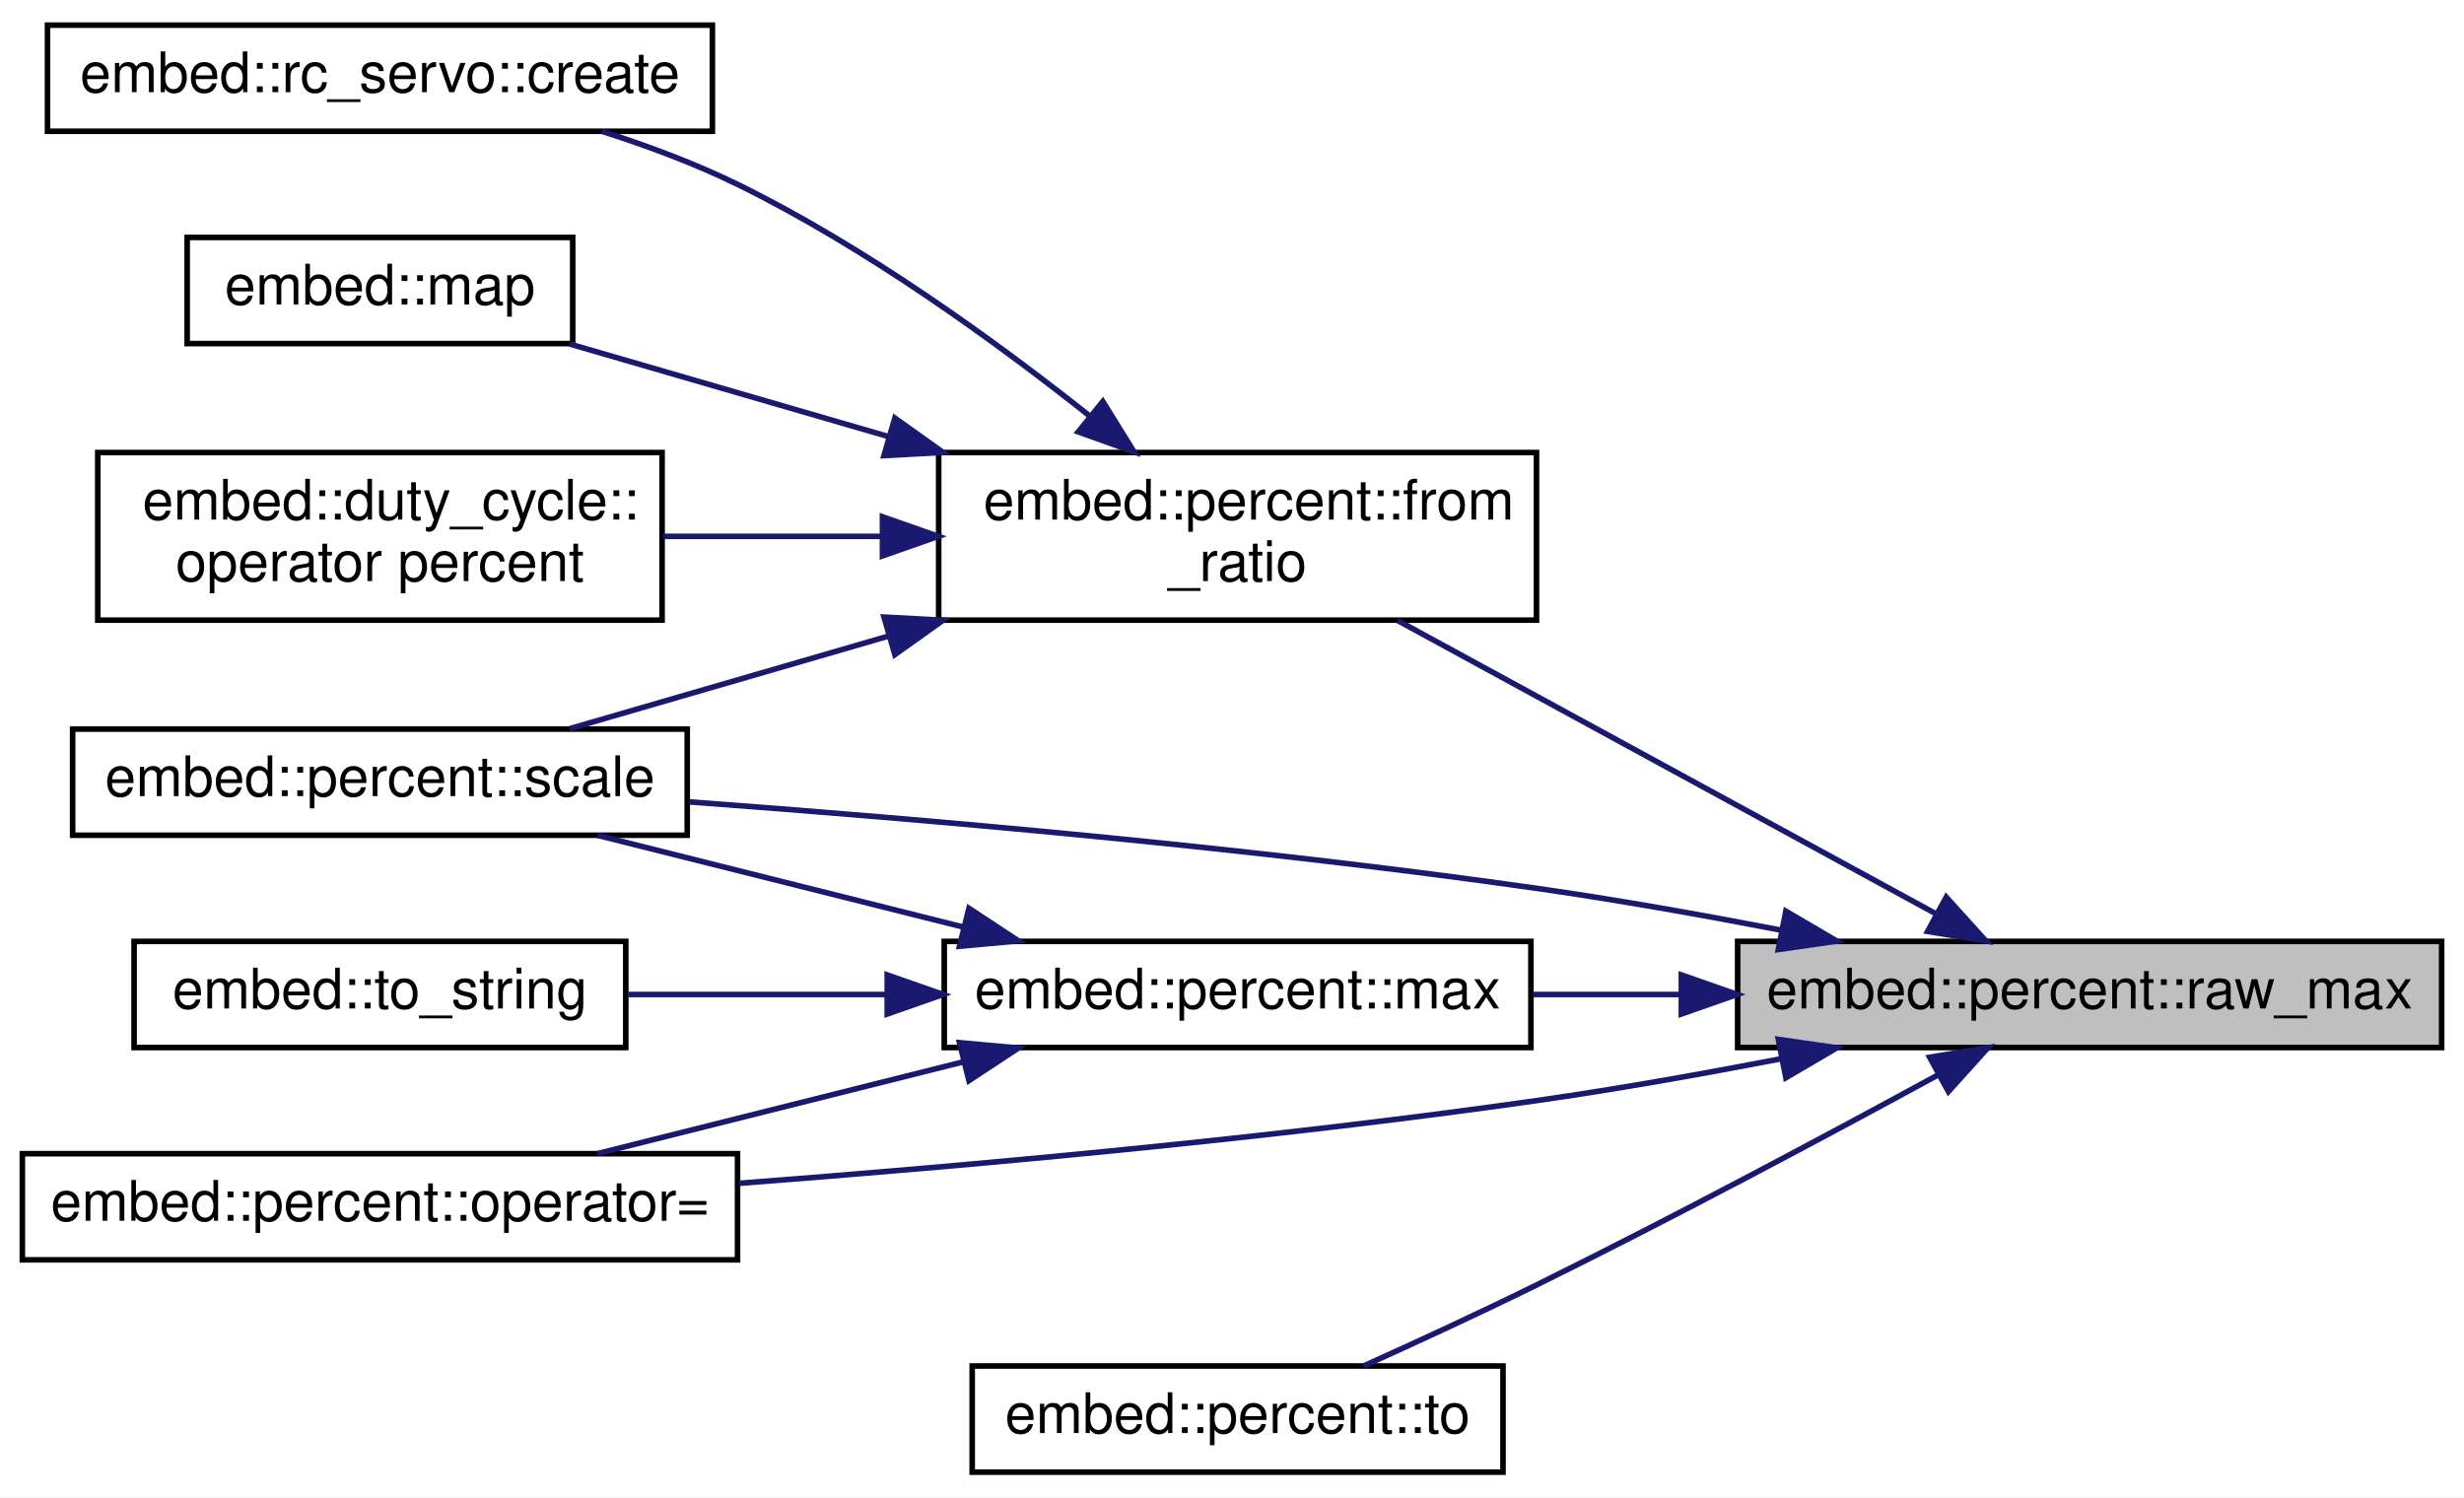
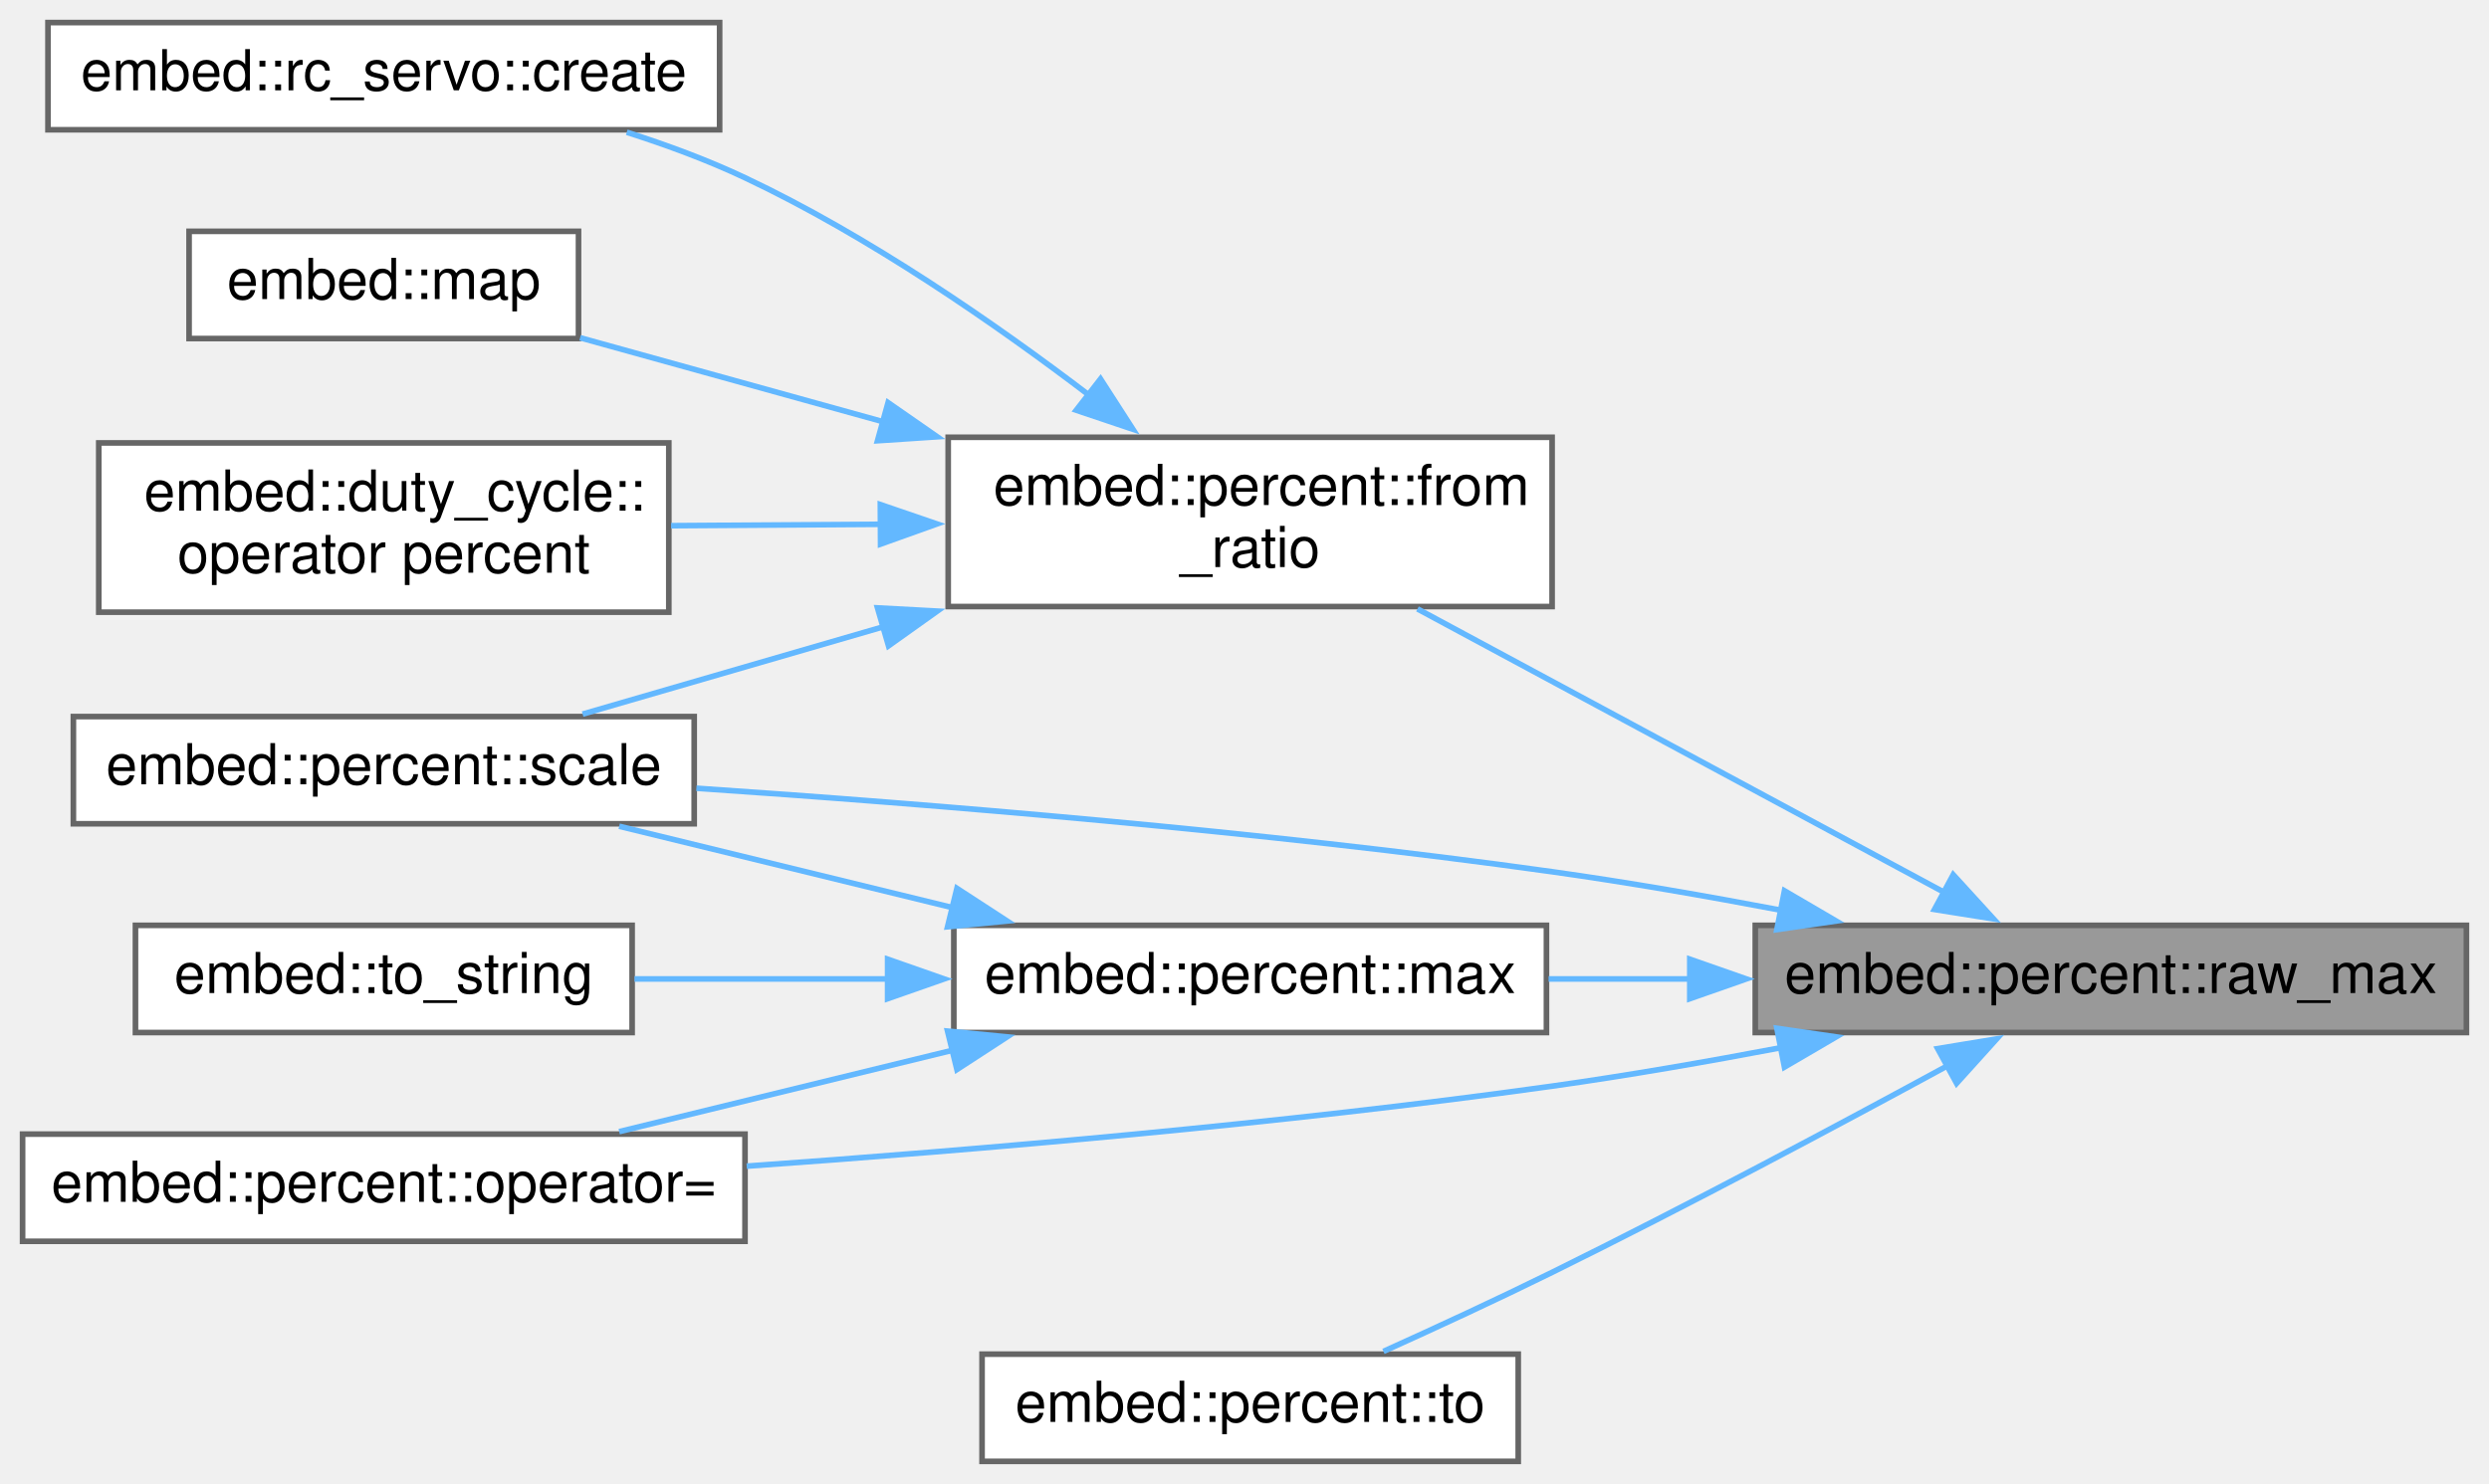
- <svg xmlns="http://www.w3.org/2000/svg" xmlns:xlink="http://www.w3.org/1999/xlink" width="441pt" height="268pt" viewBox="0.00 0.00 441.00 268.00">
-   <g id="graph0" class="graph" transform="scale(1 1) rotate(0) translate(4 264)">
-     <polygon fill="white" stroke="transparent" points="-4,4 -4,-264 437,-264 437,4 -4,4" />
+ <svg xmlns="http://www.w3.org/2000/svg" xmlns:xlink="http://www.w3.org/1999/xlink" width="441pt" height="263pt" viewBox="0.00 0.00 441.00 263.00">
+   <g id="graph0" class="graph" transform="scale(1 1) rotate(0) translate(4 259)">
    <g id="node1" class="node">
      <g id="a_node1">
        <a xlink:title="Get the 100% value in its raw representation.">
-           <polygon fill="#bfbfbf" stroke="black" points="307,-76.5 307,-95.5 433,-95.5 433,-76.5 307,-76.5" />
-           <text text-anchor="middle" x="370" y="-83.5" font-family="Helvetica,sans-Serif" font-size="10.00">embed::percent::raw_max</text>
+           <polygon fill="#999999" stroke="#666666" points="433,-95 307,-95 307,-76 433,-76 433,-95" />
+           <text text-anchor="middle" x="370" y="-83" font-family="Helvetica,sans-Serif" font-size="10.00">embed::percent::raw_max</text>
        </a>
      </g>
    </g>
    <g id="node2" class="node">
      <g id="a_node2">
        <a xlink:href="classembed_1_1percent.html#a3031fcd41ebdbc14fe77114d239c0b27" target="_top" xlink:title="Generate a percentage based on input relative to the maximum possible value.">
-           <polygon fill="white" stroke="black" points="164,-153 164,-183 271,-183 271,-153 164,-153" />
-           <text text-anchor="start" x="172" y="-171" font-family="Helvetica,sans-Serif" font-size="10.00">embed::percent::from</text>
-           <text text-anchor="middle" x="217.5" y="-160" font-family="Helvetica,sans-Serif" font-size="10.00">_ratio</text>
+           <polygon fill="white" stroke="#666666" points="271,-181.5 164,-181.5 164,-151.5 271,-151.5 271,-181.5" />
+           <text text-anchor="start" x="172" y="-169.5" font-family="Helvetica,sans-Serif" font-size="10.00">embed::percent::from</text>
+           <text text-anchor="middle" x="217.5" y="-158.5" font-family="Helvetica,sans-Serif" font-size="10.00">_ratio</text>
        </a>
      </g>
    </g>
    <g id="edge1" class="edge">
-       <path fill="none" stroke="midnightblue" d="M342.53,-100.42C315.47,-115.16 273.62,-137.97 246.14,-152.94" />
-       <polygon fill="midnightblue" stroke="midnightblue" points="344.33,-103.42 351.44,-95.57 340.99,-97.28 344.33,-103.42" />
+       <path fill="none" stroke="#63b8ff" d="M340.65,-100.76C313.9,-115.16 274,-136.63 247.15,-151.08" />
+       <polygon fill="#63b8ff" stroke="#63b8ff" points="342.07,-103.97 349.21,-96.15 338.75,-97.81 342.07,-103.97" />
    </g>
    <g id="node6" class="node">
      <g id="a_node6">
        <a xlink:href="classembed_1_1percent.html#afa379fbbb92bc5dc22f0dce8bcf7ea1b" target="_top" xlink:title="Get the percent after it is scaled to a range. The output percent is bound within the given range....">
-           <polygon fill="white" stroke="black" points="9,-114.5 9,-133.5 119,-133.5 119,-114.5 9,-114.5" />
-           <text text-anchor="middle" x="64" y="-121.5" font-family="Helvetica,sans-Serif" font-size="10.00">embed::percent::scale</text>
+           <polygon fill="white" stroke="#666666" points="119,-132 9,-132 9,-113 119,-113 119,-132" />
+           <text text-anchor="middle" x="64" y="-120" font-family="Helvetica,sans-Serif" font-size="10.00">embed::percent::scale</text>
        </a>
      </g>
    </g>
    <g id="edge11" class="edge">
-       <path fill="none" stroke="midnightblue" d="M314.67,-97.53C300.5,-100.26 285.22,-102.97 271,-105 219.8,-112.31 161.02,-117.4 119.39,-120.47" />
-       <polygon fill="midnightblue" stroke="midnightblue" points="315.63,-100.91 324.76,-95.55 314.28,-94.04 315.63,-100.91" />
+       <path fill="none" stroke="#63b8ff" d="M311.83,-97.63C298.47,-100.17 284.27,-102.64 271,-104.5 219.8,-111.68 161.02,-116.48 119.39,-119.3" />
+       <polygon fill="#63b8ff" stroke="#63b8ff" points="312.17,-101.12 321.32,-95.77 310.83,-94.25 312.17,-101.12" />
    </g>
    <g id="node7" class="node">
      <g id="a_node7">
        <a xlink:href="classembed_1_1percent.html#a0f9fc596e3daa1948d0112b98544ef4f" target="_top" xlink:title="Get +100% percentage.">
-           <polygon fill="white" stroke="black" points="165,-76.5 165,-95.5 270,-95.5 270,-76.5 165,-76.5" />
-           <text text-anchor="middle" x="217.5" y="-83.5" font-family="Helvetica,sans-Serif" font-size="10.00">embed::percent::max</text>
+           <polygon fill="white" stroke="#666666" points="270,-95 165,-95 165,-76 270,-76 270,-95" />
+           <text text-anchor="middle" x="217.5" y="-83" font-family="Helvetica,sans-Serif" font-size="10.00">embed::percent::max</text>
        </a>
      </g>
    </g>
    <g id="edge6" class="edge">
-       <path fill="none" stroke="midnightblue" d="M296.87,-86C287.93,-86 278.93,-86 270.38,-86" />
-       <polygon fill="midnightblue" stroke="midnightblue" points="296.92,-89.5 306.92,-86 296.92,-82.5 296.92,-89.5" />
+       <path fill="none" stroke="#63b8ff" d="M295.43,-85.5C286.97,-85.5 278.48,-85.5 270.38,-85.5" />
+       <polygon fill="#63b8ff" stroke="#63b8ff" points="295.4,-89 305.4,-85.5 295.4,-82 295.4,-89" />
    </g>
    <g id="node8" class="node">
      <g id="a_node8">
        <a xlink:href="classembed_1_1percent.html#af2a395e77ca5d840fc8ee29c4354dacb" target="_top" xlink:title="Assignment operator for a percent object based on a floating point value.">
-           <polygon fill="white" stroke="black" points="0,-38.5 0,-57.5 128,-57.5 128,-38.5 0,-38.5" />
-           <text text-anchor="middle" x="64" y="-45.5" font-family="Helvetica,sans-Serif" font-size="10.00">embed::percent::operator=</text>
+           <polygon fill="white" stroke="#666666" points="128,-58 0,-58 0,-39 128,-39 128,-58" />
+           <text text-anchor="middle" x="64" y="-46" font-family="Helvetica,sans-Serif" font-size="10.00">embed::percent::operator=</text>
        </a>
      </g>
    </g>
    <g id="edge10" class="edge">
-       <path fill="none" stroke="midnightblue" d="M314.67,-74.47C300.5,-71.74 285.22,-69.03 271,-67 223.36,-60.2 169.15,-55.31 128.3,-52.2" />
-       <polygon fill="midnightblue" stroke="midnightblue" points="314.28,-77.96 324.76,-76.45 315.63,-71.09 314.28,-77.96" />
+       <path fill="none" stroke="#63b8ff" d="M311.83,-73.37C298.47,-70.83 284.27,-68.36 271,-66.5 223.36,-59.82 169.15,-55.2 128.3,-52.32" />
+       <polygon fill="#63b8ff" stroke="#63b8ff" points="310.83,-76.75 321.32,-75.23 312.17,-69.88 310.83,-76.75" />
    </g>
    <g id="node10" class="node">
      <g id="a_node10">
        <a xlink:href="classembed_1_1percent.html#a642dbcdfc12e1844ab286d524f4c45d7" target="_top" xlink:title="Convert percent to a floating point representation.">
-           <polygon fill="white" stroke="black" points="170,-0.5 170,-19.5 265,-19.5 265,-0.5 170,-0.5" />
-           <text text-anchor="middle" x="217.5" y="-7.5" font-family="Helvetica,sans-Serif" font-size="10.00">embed::percent::to</text>
+           <polygon fill="white" stroke="#666666" points="265,-19 170,-19 170,0 265,0 265,-19" />
+           <text text-anchor="middle" x="217.5" y="-7" font-family="Helvetica,sans-Serif" font-size="10.00">embed::percent::to</text>
        </a>
      </g>
    </g>
    <g id="edge12" class="edge">
-       <path fill="none" stroke="midnightblue" d="M342.87,-71.6C323.25,-60.91 295.64,-46.16 271,-34 260.93,-29.03 249.63,-23.82 240.09,-19.52" />
-       <polygon fill="midnightblue" stroke="midnightblue" points="341.36,-74.76 351.81,-76.48 344.72,-68.62 341.36,-74.76" />
+       <path fill="none" stroke="#63b8ff" d="M341.08,-70.12C321.6,-59.53 294.9,-45.29 271,-33.5 261.29,-28.71 250.43,-23.69 241.12,-19.49" />
+       <polygon fill="#63b8ff" stroke="#63b8ff" points="339.32,-73.15 349.77,-74.87 342.67,-67 339.32,-73.15" />
    </g>
    <g id="node3" class="node">
      <g id="a_node3">
        <a xlink:href="classembed_1_1rc__servo.html#a026639b8cea2066eb30b175a5bb4c3d0" target="_top" xlink:title="Factory function to create a rc_servo object.">
-           <polygon fill="white" stroke="black" points="4.5,-240.5 4.5,-259.5 123.5,-259.5 123.5,-240.5 4.5,-240.5" />
-           <text text-anchor="middle" x="64" y="-247.5" font-family="Helvetica,sans-Serif" font-size="10.00">embed::rc_servo::create</text>
+           <polygon fill="white" stroke="#666666" points="123.5,-255 4.5,-255 4.5,-236 123.5,-236 123.5,-255" />
+           <text text-anchor="middle" x="64" y="-243" font-family="Helvetica,sans-Serif" font-size="10.00">embed::rc_servo::create</text>
        </a>
      </g>
    </g>
    <g id="edge2" class="edge">
-       <path fill="none" stroke="midnightblue" d="M191.17,-189.43C174.2,-202.91 150.85,-219.8 128,-231 120.41,-234.72 111.94,-237.88 103.74,-240.49" />
-       <polygon fill="midnightblue" stroke="midnightblue" points="193.38,-192.14 198.96,-183.13 188.98,-186.7 193.38,-192.14" />
+       <path fill="none" stroke="#63b8ff" d="M189.21,-188.78C172.4,-201.59 149.93,-217.15 128,-227.5 121.42,-230.61 114.19,-233.29 107.05,-235.56" />
+       <polygon fill="#63b8ff" stroke="#63b8ff" points="190.99,-191.83 196.73,-182.92 186.69,-186.3 190.99,-191.83" />
    </g>
    <g id="node4" class="node">
      <g id="a_node4">
        <a xlink:href="group__utility.html#gafa1bc584612147c23f340cfd2786199c" target="_top" xlink:title="Map an target value [x] from an input range [a,b] to an output range [c,d].">
-           <polygon fill="white" stroke="black" points="29.5,-202.5 29.5,-221.5 98.5,-221.5 98.5,-202.5 29.5,-202.5" />
-           <text text-anchor="middle" x="64" y="-209.5" font-family="Helvetica,sans-Serif" font-size="10.00">embed::map</text>
+           <polygon fill="white" stroke="#666666" points="98.5,-218 29.5,-218 29.5,-199 98.5,-199 98.5,-218" />
+           <text text-anchor="middle" x="64" y="-206" font-family="Helvetica,sans-Serif" font-size="10.00">embed::map</text>
        </a>
      </g>
    </g>
    <g id="edge3" class="edge">
-       <path fill="none" stroke="midnightblue" d="M155.03,-185.85C135.51,-191.52 114.68,-197.57 97.98,-202.42" />
-       <polygon fill="midnightblue" stroke="midnightblue" points="156.16,-189.17 164.79,-183.02 154.21,-182.45 156.16,-189.17" />
+       <path fill="none" stroke="#63b8ff" d="M152.49,-184.25C134.03,-189.36 114.61,-194.75 98.78,-199.14" />
+       <polygon fill="#63b8ff" stroke="#63b8ff" points="153.35,-187.64 162.05,-181.59 151.48,-180.89 153.35,-187.64" />
    </g>
    <g id="node5" class="node">
      <g id="a_node5">
        <a xlink:href="structembed_1_1duty__cycle.html#ae3211da17ad871387109a5d901a18183" target="_top" xlink:title="Conversion from duty cycle to percentage.">
-           <polygon fill="white" stroke="black" points="13.5,-153 13.5,-183 114.5,-183 114.5,-153 13.5,-153" />
-           <text text-anchor="start" x="21.5" y="-171" font-family="Helvetica,sans-Serif" font-size="10.00">embed::duty_cycle::</text>
-           <text text-anchor="middle" x="64" y="-160" font-family="Helvetica,sans-Serif" font-size="10.00">operator percent</text>
+           <polygon fill="white" stroke="#666666" points="114.5,-180.5 13.5,-180.5 13.5,-150.5 114.5,-150.5 114.5,-180.5" />
+           <text text-anchor="start" x="21.5" y="-168.5" font-family="Helvetica,sans-Serif" font-size="10.00">embed::duty_cycle::</text>
+           <text text-anchor="middle" x="64" y="-157.5" font-family="Helvetica,sans-Serif" font-size="10.00">operator percent</text>
        </a>
      </g>
    </g>
    <g id="edge4" class="edge">
-       <path fill="none" stroke="midnightblue" d="M153.65,-168C140.65,-168 127.12,-168 114.67,-168" />
-       <polygon fill="midnightblue" stroke="midnightblue" points="153.94,-171.5 163.94,-168 153.94,-164.5 153.94,-171.5" />
+       <path fill="none" stroke="#63b8ff" d="M152.21,-166.08C139.74,-165.99 126.84,-165.91 114.91,-165.83" />
+       <polygon fill="#63b8ff" stroke="#63b8ff" points="151.98,-169.57 162,-166.14 152.02,-162.57 151.98,-169.57" />
    </g>
    <g id="edge5" class="edge">
-       <path fill="none" stroke="midnightblue" d="M155.03,-150.15C135.51,-144.48 114.68,-138.43 97.98,-133.58" />
-       <polygon fill="midnightblue" stroke="midnightblue" points="154.21,-153.55 164.79,-152.98 156.16,-146.83 154.21,-153.55" />
+       <path fill="none" stroke="#63b8ff" d="M152.57,-147.93C134.26,-142.62 115.01,-137.02 99.23,-132.44" />
+       <polygon fill="#63b8ff" stroke="#63b8ff" points="151.48,-151.26 162.06,-150.69 153.43,-144.54 151.48,-151.26" />
    </g>
    <g id="edge8" class="edge">
-       <path fill="none" stroke="midnightblue" d="M168.5,-98.04C147.33,-103.35 122.81,-109.5 102.95,-114.48" />
-       <polygon fill="midnightblue" stroke="midnightblue" points="169.42,-101.42 178.27,-95.59 167.72,-94.63 169.42,-101.42" />
+       <path fill="none" stroke="#63b8ff" d="M164.85,-98.12C145.54,-102.83 123.9,-108.12 105.71,-112.56" />
+       <polygon fill="#63b8ff" stroke="#63b8ff" points="165.55,-101.55 174.43,-95.77 163.89,-94.75 165.55,-101.55" />
    </g>
    <g id="edge7" class="edge">
-       <path fill="none" stroke="midnightblue" d="M168.5,-73.96C147.33,-68.65 122.81,-62.5 102.95,-57.52" />
-       <polygon fill="midnightblue" stroke="midnightblue" points="167.72,-77.37 178.27,-76.41 169.42,-70.58 167.72,-77.37" />
+       <path fill="none" stroke="#63b8ff" d="M164.85,-72.88C145.54,-68.17 123.9,-62.88 105.71,-58.44" />
+       <polygon fill="#63b8ff" stroke="#63b8ff" points="163.89,-76.25 174.43,-75.23 165.55,-69.45 163.89,-76.25" />
    </g>
    <g id="node9" class="node">
      <g id="a_node9">
        <a xlink:href="group__utility.html#ga860cfe310c0207e449c3b382cc49794b" target="_top" xlink:title="convert this percentage value into a string from -1.0 to +1.0">
-           <polygon fill="white" stroke="black" points="20,-76.5 20,-95.5 108,-95.5 108,-76.5 20,-76.5" />
-           <text text-anchor="middle" x="64" y="-83.5" font-family="Helvetica,sans-Serif" font-size="10.00">embed::to_string</text>
+           <polygon fill="white" stroke="#666666" points="108,-95 20,-95 20,-76 108,-76 108,-95" />
+           <text text-anchor="middle" x="64" y="-83" font-family="Helvetica,sans-Serif" font-size="10.00">embed::to_string</text>
        </a>
      </g>
    </g>
    <g id="edge9" class="edge">
-       <path fill="none" stroke="midnightblue" d="M154.72,-86C139.19,-86 122.84,-86 108.42,-86" />
-       <polygon fill="midnightblue" stroke="midnightblue" points="154.79,-89.5 164.79,-86 154.79,-82.5 154.79,-89.5" />
+       <path fill="none" stroke="#63b8ff" d="M153.39,-85.5C138.26,-85.5 122.43,-85.5 108.42,-85.5" />
+       <polygon fill="#63b8ff" stroke="#63b8ff" points="153.27,-89 163.27,-85.5 153.27,-82 153.27,-89" />
    </g>
  </g>
</svg>
